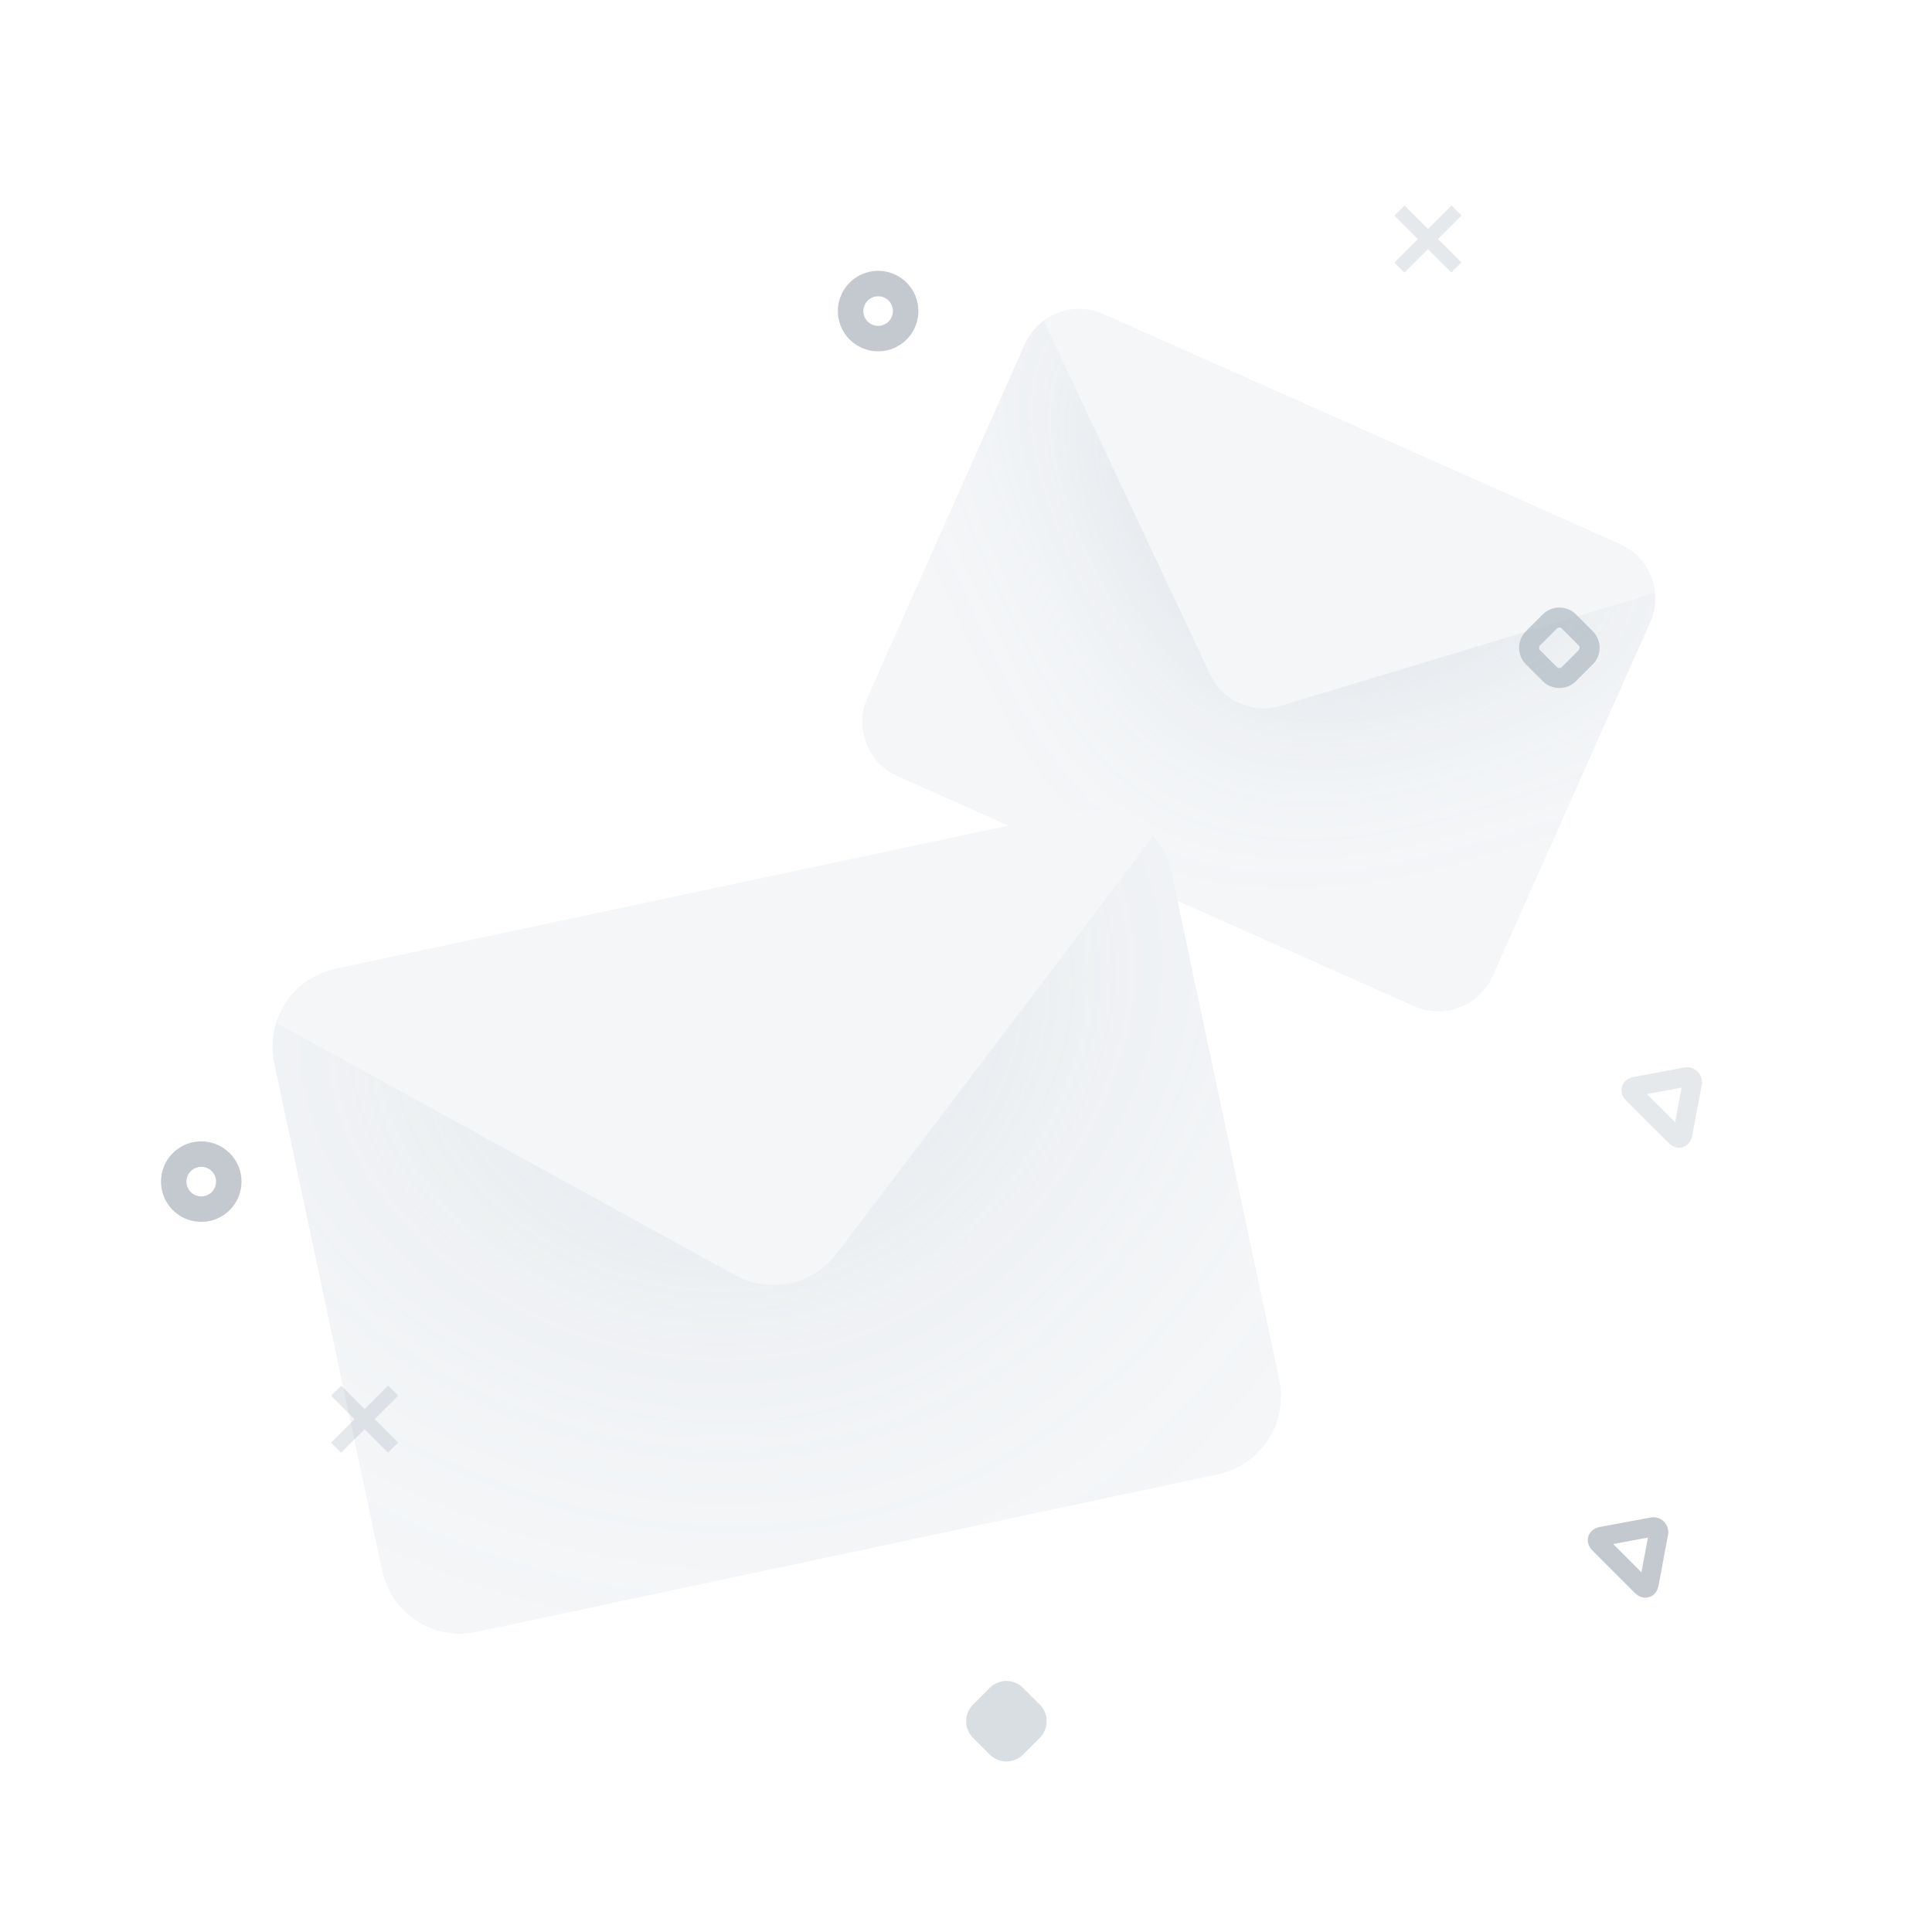
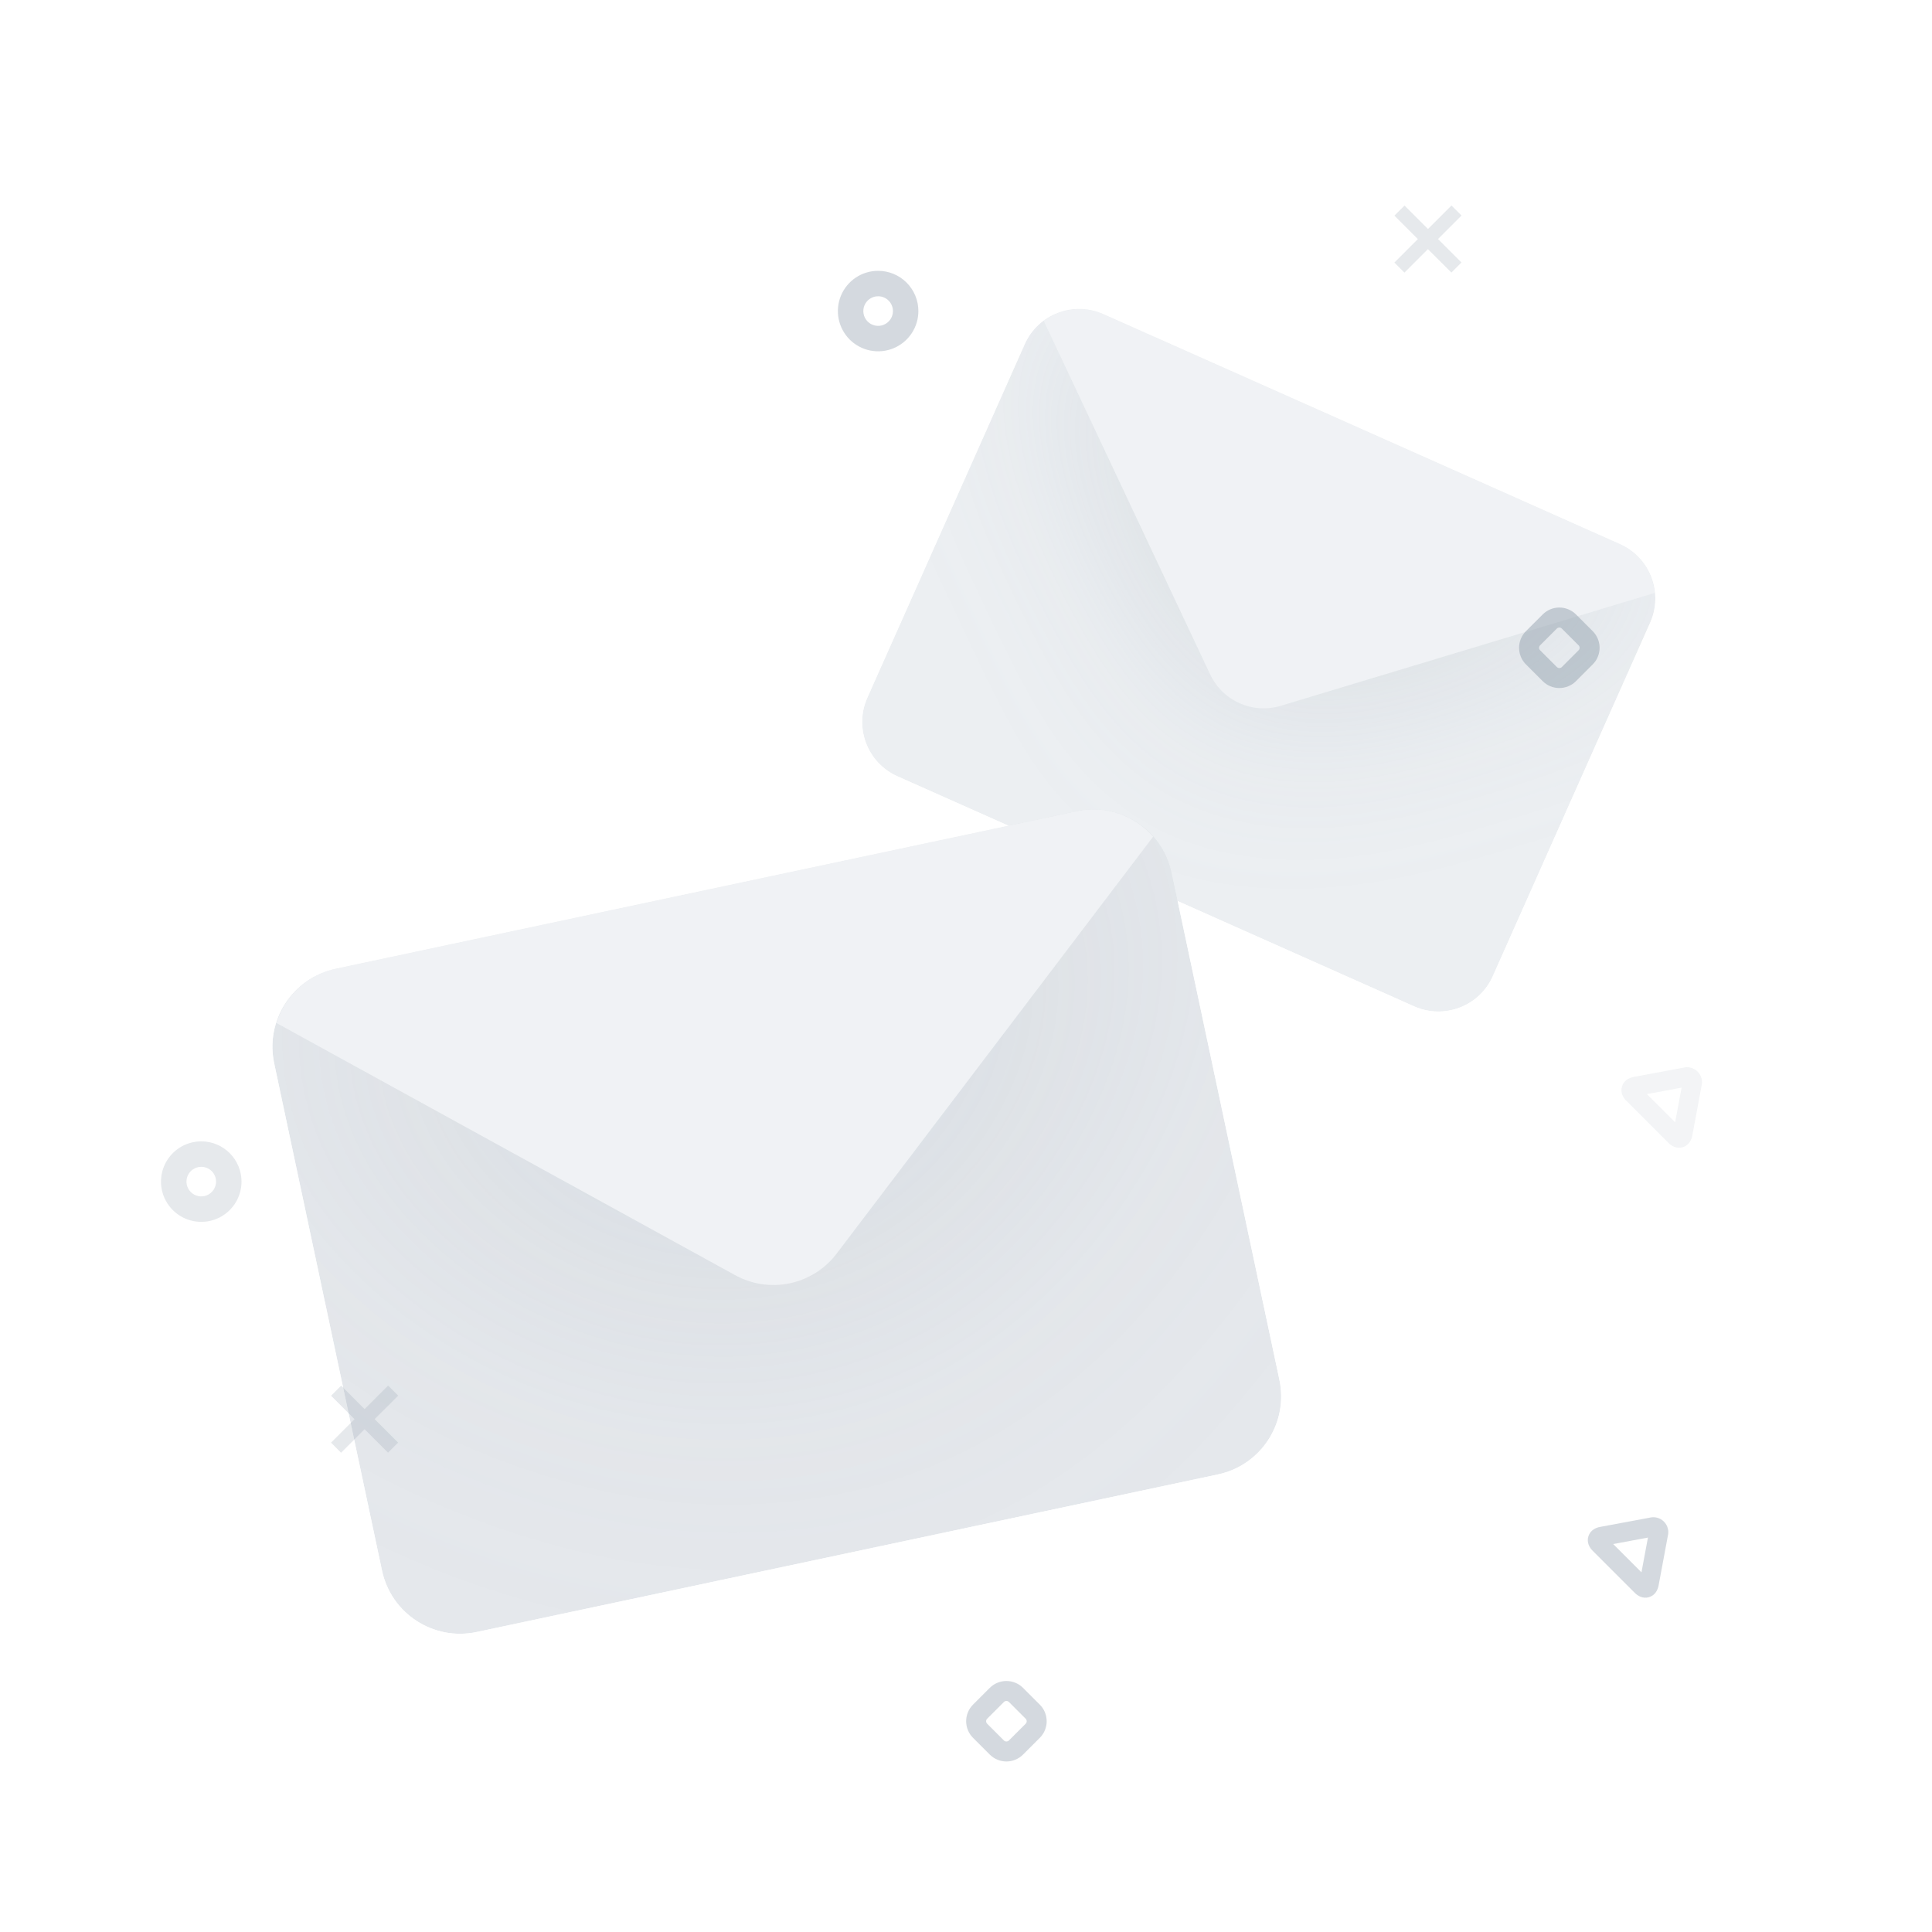
<svg xmlns="http://www.w3.org/2000/svg" width="120" height="120" viewBox="0 0 120 120" fill="none">
  <mask id="mask0_2733_150756" style="mask-type:alpha" maskUnits="userSpaceOnUse" x="53" y="19" width="50" height="44">
-     <path d="M100.622 33.793L68.528 19.504C66.663 18.673 64.477 19.512 63.646 21.378L53.869 43.337C53.039 45.203 53.878 47.389 55.744 48.219L87.837 62.508C89.703 63.339 91.889 62.5 92.719 60.634L102.496 38.675C103.327 36.81 102.488 34.624 100.622 33.793Z" fill="black" />
+     <path d="M100.622 33.793L68.529 19.504C66.663 18.673 64.477 19.512 63.646 21.378L53.87 43.337C53.039 45.203 53.878 47.389 55.744 48.219L87.837 62.508C89.703 63.339 91.889 62.5 92.72 60.634L102.496 38.675C103.327 36.81 102.488 34.624 100.622 33.793Z" fill="black" />
  </mask>
  <g mask="url(#mask0_2733_150756)">
-     <path d="M100.622 33.793L68.528 19.504C66.663 18.673 64.477 19.512 63.646 21.378L53.869 43.337C53.039 45.203 53.878 47.389 55.744 48.219L87.837 62.508C89.703 63.339 91.889 62.5 92.719 60.634L102.496 38.675C103.327 36.81 102.488 34.624 100.622 33.793Z" fill="#F4F6F8" />
+     <path d="M100.622 33.793L68.529 19.504C66.663 18.673 64.477 19.512 63.646 21.378L53.87 43.337C53.039 45.203 53.878 47.389 55.744 48.219L87.837 62.508C89.703 63.339 91.889 62.5 92.72 60.634L102.496 38.675C103.327 36.81 102.488 34.624 100.622 33.793Z" fill="#F4F6F8" />
+     <path opacity="0.08" d="M100.622 33.793L68.529 19.504C66.663 18.673 64.477 19.512 63.646 21.378L53.87 43.337C53.039 45.203 53.878 47.389 55.744 48.219L87.837 62.508C89.703 63.339 91.889 62.5 92.72 60.634L102.496 38.675C103.327 36.81 102.488 34.624 100.622 33.793Z" fill="#919EAB" />
    <g opacity="0.24" filter="url(#filter0_f_2733_150756)">
-       <path d="M100.622 33.793L68.528 19.504C67.265 18.942 65.865 19.159 64.829 19.927L75.156 41.873C75.531 42.676 76.183 43.317 76.993 43.678C77.803 44.038 78.716 44.094 79.564 43.835L102.783 36.826C102.661 35.541 101.885 34.355 100.622 33.793Z" fill="#919EAB" />
+       <path d="M100.622 33.793L68.528 19.504C67.265 18.942 65.865 19.159 64.828 19.927L75.156 41.873C75.531 42.676 76.183 43.317 76.993 43.678C77.803 44.038 78.716 44.094 79.564 43.835L102.783 36.826C102.661 35.541 101.884 34.355 100.622 33.793Z" fill="#919EAB" />
    </g>
-     <path d="M100.622 33.793L68.528 19.504C67.265 18.942 65.865 19.159 64.829 19.927L75.156 41.873C75.531 42.676 76.183 43.317 76.993 43.678C77.803 44.038 78.716 44.094 79.564 43.835L102.783 36.826C102.661 35.541 101.885 34.355 100.622 33.793Z" fill="#F4F6F8" />
+     <path d="M100.622 33.793L68.528 19.504C67.265 18.942 65.865 19.159 64.828 19.927L75.156 41.873C75.531 42.676 76.183 43.317 76.993 43.678C77.803 44.038 78.716 44.094 79.564 43.835L102.783 36.826C102.661 35.541 101.884 34.355 100.622 33.793Z" fill="#F4F6F8" />
+     <path opacity="0.04" d="M100.622 33.793L68.528 19.504C67.265 18.942 65.865 19.159 64.828 19.927L75.156 41.873C75.531 42.676 76.183 43.317 76.993 43.678C77.803 44.038 78.716 44.094 79.564 43.835L102.783 36.826C102.661 35.541 101.884 34.355 100.622 33.793Z" fill="#919EAB" />
  </g>
  <mask id="mask1_2733_150756" style="mask-type:alpha" maskUnits="userSpaceOnUse" x="16" y="50" width="64" height="52">
    <path d="M66.893 50.38L20.847 60.167C18.17 60.736 16.461 63.368 17.03 66.045L23.727 97.55C24.296 100.227 26.927 101.936 29.604 101.367L75.65 91.579C78.327 91.01 80.036 88.379 79.467 85.702L72.77 54.197C72.201 51.52 69.57 49.811 66.893 50.38Z" fill="black" />
  </mask>
  <g mask="url(#mask1_2733_150756)">
    <path d="M66.893 50.38L20.847 60.167C18.17 60.736 16.461 63.368 17.03 66.045L23.727 97.55C24.296 100.227 26.927 101.936 29.604 101.367L75.65 91.579C78.327 91.01 80.036 88.379 79.467 85.702L72.77 54.197C72.201 51.52 69.57 49.811 66.893 50.38Z" fill="#F4F6F8" />
+     <path opacity="0.16" d="M66.893 50.38L20.847 60.167C18.17 60.736 16.461 63.368 17.03 66.045L23.727 97.55C24.296 100.227 26.927 101.936 29.604 101.367L75.65 91.579C78.327 91.01 80.036 88.379 79.467 85.702L72.77 54.197C72.201 51.52 69.57 49.811 66.893 50.38Z" fill="#919EAB" />
    <g opacity="0.24" filter="url(#filter1_f_2733_150756)">
      <path d="M66.894 50.38L20.847 60.167C19.035 60.553 17.688 61.891 17.17 63.54L45.65 79.197C46.689 79.772 47.902 79.953 49.064 79.706C50.226 79.459 51.26 78.801 51.975 77.852L71.625 51.965C70.481 50.669 68.705 49.995 66.894 50.38Z" fill="#919EAB" />
    </g>
    <path d="M66.894 50.38L20.847 60.167C19.035 60.553 17.688 61.891 17.17 63.54L45.65 79.197C46.689 79.772 47.902 79.953 49.064 79.706C50.226 79.459 51.26 78.801 51.975 77.852L71.625 51.965C70.481 50.669 68.705 49.995 66.894 50.38Z" fill="#F4F6F8" />
+     <path opacity="0.04" d="M66.894 50.38L20.847 60.167C19.035 60.553 17.688 61.891 17.17 63.54L45.65 79.197C46.689 79.772 47.902 79.953 49.064 79.706C50.226 79.459 51.26 78.801 51.975 77.852L71.625 51.965C70.481 50.669 68.705 49.995 66.894 50.38Z" fill="#919EAB" />
  </g>
  <g opacity="0.48">
    <path opacity="0.48" fill-rule="evenodd" clip-rule="evenodd" d="M21.19 86.066L22.646 87.522L24.106 86.062L24.73 86.686L23.27 88.145L24.726 89.601L24.101 90.227L22.644 88.771L21.184 90.231L20.561 89.607L22.02 88.147L20.564 86.692L21.19 86.066Z" fill="#919EAB" />
-     <path opacity="0.48" fill-rule="evenodd" clip-rule="evenodd" d="M87.238 12.768L88.694 14.223L90.154 12.764L90.778 13.387L89.317 14.847L90.774 16.302L90.148 16.928L88.692 15.473L87.232 16.932L86.608 16.308L88.068 14.849L86.612 13.393L87.238 12.768Z" fill="#919EAB" />
-     <path opacity="0.72" d="M61.478 104.835C61.752 104.562 62.123 104.409 62.51 104.409C62.897 104.409 63.268 104.562 63.542 104.835L64.581 105.874C64.717 106.009 64.826 106.171 64.9 106.348C64.973 106.526 65.011 106.716 65.011 106.909C65.011 107.101 64.973 107.291 64.9 107.469C64.826 107.646 64.718 107.807 64.582 107.942L63.542 108.982C63.268 109.255 62.897 109.409 62.51 109.409C62.123 109.409 61.752 109.255 61.478 108.982L60.439 107.943C60.303 107.808 60.194 107.646 60.121 107.469C60.047 107.291 60.009 107.101 60.009 106.909C60.009 106.716 60.047 106.526 60.121 106.348C60.194 106.171 60.302 106.01 60.438 105.875L61.478 104.835Z" fill="#919EAB" />
-     <path fill-rule="evenodd" clip-rule="evenodd" d="M96.698 39.041C96.698 39.041 96.698 39.041 96.698 39.041L95.659 40.08L95.22 39.641L95.657 40.081C95.637 40.101 95.621 40.125 95.61 40.152C95.599 40.178 95.593 40.206 95.593 40.235C95.593 40.264 95.599 40.292 95.61 40.318C95.621 40.345 95.637 40.369 95.657 40.389L95.659 40.39L96.698 41.429C96.698 41.429 96.698 41.429 96.698 41.429C96.739 41.47 96.795 41.493 96.853 41.493C96.911 41.493 96.967 41.471 97.008 41.43C97.008 41.43 97.008 41.43 97.008 41.43L98.049 40.389C98.069 40.369 98.085 40.345 98.096 40.318C98.107 40.292 98.113 40.264 98.113 40.235C98.113 40.206 98.107 40.178 98.096 40.152C98.085 40.125 98.069 40.101 98.049 40.081L98.047 40.08L97.008 39.041C97.008 39.041 97.008 39.041 97.008 39.041C96.967 39 96.911 38.976 96.853 38.976C96.795 38.976 96.739 39 96.698 39.041ZM94.781 39.201L95.821 38.162C96.095 37.888 96.466 37.735 96.853 37.735C97.24 37.735 97.611 37.888 97.885 38.162L97.885 38.162L98.924 39.2C98.924 39.2 98.924 39.201 98.924 39.201C99.061 39.337 99.169 39.497 99.242 39.675C99.316 39.852 99.354 40.043 99.354 40.235C99.354 40.427 99.316 40.618 99.242 40.795C99.169 40.972 99.061 41.133 98.924 41.269C98.924 41.269 98.924 41.269 98.924 41.27L97.885 42.308C97.611 42.582 97.24 42.735 96.853 42.735C96.466 42.735 96.095 42.582 95.821 42.308L94.782 41.27C94.782 41.269 94.782 41.269 94.781 41.269C94.645 41.133 94.537 40.972 94.463 40.795C94.39 40.618 94.352 40.427 94.352 40.235C94.352 40.043 94.39 39.852 94.463 39.675C94.537 39.497 94.645 39.337 94.781 39.201Z" fill="#919EAB" />
-     <path opacity="0.48" fill-rule="evenodd" clip-rule="evenodd" d="M104.552 66.317C104.701 66.279 104.858 66.278 105.008 66.315C105.173 66.356 105.322 66.441 105.442 66.56C105.561 66.68 105.646 66.829 105.687 66.993C105.724 67.144 105.723 67.3 105.685 67.45L105.109 70.541C105.062 70.784 104.909 71.133 104.522 71.252C104.135 71.371 103.812 71.168 103.638 70.993L101.009 68.365C100.831 68.189 100.628 67.865 100.748 67.477C100.868 67.09 101.219 66.937 101.464 66.892C101.465 66.892 101.465 66.892 101.465 66.892L104.552 66.317ZM104.448 67.554L102.291 67.955L104.046 69.71L104.448 67.554Z" fill="#919EAB" />
-     <path opacity="0.8" fill-rule="evenodd" clip-rule="evenodd" d="M102.46 94.266C102.609 94.227 102.766 94.227 102.916 94.264C103.08 94.305 103.23 94.389 103.349 94.509C103.469 94.628 103.554 94.778 103.594 94.942C103.632 95.092 103.631 95.249 103.592 95.398L103.016 98.49C102.97 98.732 102.817 99.082 102.43 99.201C102.042 99.32 101.72 99.116 101.545 98.942L98.917 96.314C98.739 96.137 98.536 95.814 98.656 95.426C98.776 95.038 99.126 94.886 99.372 94.841C99.372 94.841 99.373 94.841 99.373 94.841L102.46 94.266ZM102.356 95.502L100.199 95.904L101.954 97.659L102.356 95.502Z" fill="#637381" />
-     <path opacity="0.8" fill-rule="evenodd" clip-rule="evenodd" d="M12.5 72.473C12.319 72.473 12.141 72.527 11.99 72.628C11.838 72.729 11.72 72.872 11.651 73.04C11.581 73.208 11.563 73.393 11.599 73.571C11.634 73.749 11.722 73.913 11.85 74.042C11.979 74.17 12.143 74.258 12.321 74.293C12.5 74.329 12.684 74.31 12.852 74.241C13.02 74.171 13.164 74.053 13.265 73.902C13.366 73.751 13.42 73.574 13.42 73.392C13.42 73.148 13.323 72.914 13.151 72.742C12.978 72.57 12.744 72.473 12.5 72.473ZM11.111 71.313C11.523 71.038 12.006 70.892 12.5 70.892C13.164 70.892 13.8 71.155 14.268 71.624C14.737 72.093 15.001 72.729 15.001 73.392C15.001 73.886 14.854 74.37 14.579 74.781C14.305 75.192 13.914 75.512 13.457 75.702C13 75.891 12.498 75.94 12.013 75.844C11.528 75.747 11.082 75.509 10.732 75.16C10.383 74.81 10.145 74.365 10.048 73.88C9.952 73.395 10.001 72.892 10.19 72.435C10.38 71.978 10.7 71.588 11.111 71.313Z" fill="#637381" />
-     <path opacity="0.8" fill-rule="evenodd" clip-rule="evenodd" d="M54.542 18.402C54.361 18.402 54.183 18.456 54.032 18.557C53.88 18.658 53.763 18.801 53.693 18.969C53.623 19.137 53.605 19.322 53.641 19.5C53.676 19.678 53.764 19.842 53.892 19.971C54.021 20.099 54.184 20.186 54.363 20.222C54.542 20.258 54.727 20.239 54.894 20.17C55.062 20.1 55.206 19.982 55.307 19.831C55.408 19.68 55.462 19.502 55.462 19.321C55.462 19.077 55.365 18.843 55.193 18.671C55.02 18.499 54.786 18.402 54.542 18.402ZM53.153 17.242C53.565 16.967 54.048 16.821 54.542 16.821C55.206 16.821 55.842 17.084 56.31 17.553C56.779 18.022 57.043 18.658 57.043 19.321C57.043 19.815 56.896 20.299 56.621 20.71C56.347 21.121 55.956 21.441 55.499 21.631C55.042 21.82 54.539 21.869 54.055 21.773C53.57 21.676 53.124 21.438 52.774 21.089C52.425 20.739 52.187 20.294 52.09 19.808C51.994 19.323 52.043 18.821 52.232 18.364C52.422 17.907 52.742 17.517 53.153 17.242Z" fill="#637381" />
+     <path opacity="0.48" fill-rule="evenodd" clip-rule="evenodd" d="M87.238 12.768L88.694 14.223L90.154 12.764L90.778 13.387L89.317 14.847L90.774 16.303L90.148 16.928L88.692 15.473L87.232 16.932L86.608 16.308L88.068 14.849L86.612 13.393L87.238 12.768Z" fill="#919EAB" />
+     <path fill-rule="evenodd" clip-rule="evenodd" d="M96.698 39.041L95.659 40.08L95.657 40.081C95.637 40.101 95.621 40.125 95.61 40.152C95.599 40.178 95.593 40.206 95.593 40.235C95.593 40.264 95.599 40.292 95.61 40.318C95.621 40.345 95.637 40.369 95.657 40.389L95.659 40.39L96.698 41.429C96.739 41.47 96.795 41.494 96.853 41.494C96.911 41.494 96.967 41.471 97.008 41.43L98.049 40.389C98.069 40.369 98.085 40.345 98.096 40.318C98.107 40.292 98.113 40.264 98.113 40.235C98.113 40.206 98.107 40.178 98.096 40.152C98.085 40.125 98.069 40.101 98.049 40.081L98.047 40.08L97.008 39.041C96.967 39 96.911 38.977 96.853 38.977C96.795 38.977 96.739 39 96.698 39.041ZM94.781 39.201L95.821 38.162C96.095 37.889 96.466 37.735 96.853 37.735C97.24 37.735 97.611 37.889 97.885 38.162L98.924 39.2L98.924 39.201C99.061 39.337 99.169 39.498 99.242 39.675C99.316 39.852 99.354 40.043 99.354 40.235C99.354 40.427 99.316 40.618 99.242 40.795C99.169 40.973 99.061 41.133 98.924 41.269L98.924 41.27L97.885 42.309C97.611 42.582 97.24 42.735 96.853 42.735C96.466 42.735 96.095 42.582 95.821 42.309L94.782 41.27L94.781 41.269C94.645 41.133 94.537 40.973 94.463 40.795C94.39 40.618 94.352 40.427 94.352 40.235C94.352 40.043 94.39 39.852 94.463 39.675C94.537 39.498 94.645 39.337 94.781 39.201Z" fill="#919EAB" />
+     <path opacity="0.8" fill-rule="evenodd" clip-rule="evenodd" d="M62.355 105.714L61.316 106.753L61.314 106.755C61.294 106.775 61.278 106.799 61.267 106.825C61.256 106.852 61.25 106.88 61.25 106.909C61.25 106.937 61.256 106.966 61.267 106.992C61.278 107.019 61.294 107.043 61.314 107.063L61.316 107.064L62.355 108.103C62.396 108.144 62.452 108.167 62.51 108.167C62.568 108.167 62.624 108.144 62.665 108.103L63.706 107.063C63.726 107.043 63.742 107.019 63.753 106.992C63.764 106.966 63.77 106.937 63.77 106.909C63.77 106.88 63.764 106.852 63.753 106.825C63.742 106.799 63.726 106.775 63.706 106.755L63.705 106.753L62.665 105.714C62.624 105.673 62.568 105.65 62.51 105.65C62.452 105.65 62.396 105.673 62.355 105.714ZM60.438 105.875L61.478 104.835C61.752 104.562 62.123 104.409 62.51 104.409C62.897 104.409 63.268 104.562 63.542 104.835L64.581 105.874L64.582 105.875C64.718 106.01 64.826 106.171 64.9 106.348C64.973 106.526 65.011 106.716 65.011 106.909C65.011 107.101 64.973 107.291 64.9 107.469C64.826 107.646 64.718 107.807 64.582 107.943L64.581 107.943L63.542 108.982C63.268 109.255 62.897 109.409 62.51 109.409C62.123 109.409 61.752 109.255 61.478 108.982L60.439 107.943L60.438 107.943C60.302 107.807 60.194 107.646 60.121 107.469C60.047 107.291 60.009 107.101 60.009 106.909C60.009 106.716 60.047 106.526 60.121 106.348C60.194 106.171 60.302 106.01 60.438 105.875Z" fill="#919EAB" />
+     <path opacity="0.24" fill-rule="evenodd" clip-rule="evenodd" d="M104.552 66.317C104.701 66.279 104.858 66.278 105.008 66.315C105.173 66.356 105.322 66.441 105.442 66.56C105.561 66.68 105.646 66.829 105.687 66.993C105.724 67.144 105.723 67.3 105.685 67.45L105.109 70.541C105.062 70.784 104.909 71.133 104.522 71.252C104.135 71.371 103.812 71.168 103.638 70.993L101.009 68.365C100.831 68.189 100.628 67.865 100.748 67.477C100.868 67.09 101.219 66.938 101.464 66.892C101.465 66.892 101.465 66.892 101.465 66.892L104.552 66.317ZM104.448 67.554L102.291 67.955L104.046 69.71L104.448 67.554Z" fill="#919EAB" />
+     <path opacity="0.8" fill-rule="evenodd" clip-rule="evenodd" d="M102.46 94.266C102.609 94.228 102.766 94.227 102.916 94.264C103.08 94.305 103.23 94.389 103.349 94.509C103.469 94.628 103.554 94.778 103.594 94.942C103.632 95.092 103.631 95.249 103.592 95.398L103.016 98.49C102.97 98.733 102.817 99.082 102.43 99.201C102.042 99.32 101.72 99.116 101.545 98.942L98.917 96.314C98.739 96.137 98.536 95.814 98.656 95.426C98.776 95.038 99.126 94.886 99.372 94.841C99.372 94.841 99.373 94.841 99.373 94.841L102.46 94.266ZM102.356 95.503L100.199 95.904L101.954 97.659L102.356 95.503Z" fill="#919EAB" />
+     <path opacity="0.48" fill-rule="evenodd" clip-rule="evenodd" d="M12.5 72.473C12.319 72.473 12.141 72.527 11.99 72.628C11.838 72.729 11.72 72.872 11.651 73.04C11.581 73.208 11.563 73.393 11.599 73.571C11.634 73.749 11.722 73.913 11.85 74.042C11.979 74.17 12.143 74.258 12.321 74.293C12.5 74.329 12.684 74.311 12.852 74.241C13.02 74.171 13.164 74.054 13.265 73.902C13.366 73.751 13.42 73.574 13.42 73.392C13.42 73.148 13.323 72.915 13.151 72.742C12.978 72.57 12.744 72.473 12.5 72.473ZM11.111 71.313C11.523 71.039 12.006 70.892 12.5 70.892C13.164 70.892 13.8 71.155 14.268 71.624C14.737 72.093 15.001 72.729 15.001 73.392C15.001 73.886 14.854 74.37 14.579 74.781C14.305 75.192 13.914 75.513 13.457 75.702C13 75.891 12.498 75.94 12.013 75.844C11.528 75.747 11.082 75.51 10.732 75.16C10.383 74.81 10.145 74.365 10.048 73.88C9.952 73.395 10.001 72.892 10.19 72.435C10.38 71.978 10.7 71.588 11.111 71.313Z" fill="#919EAB" />
+     <path opacity="0.8" fill-rule="evenodd" clip-rule="evenodd" d="M54.542 18.402C54.361 18.402 54.183 18.456 54.032 18.557C53.88 18.658 53.763 18.801 53.693 18.969C53.623 19.137 53.605 19.322 53.641 19.5C53.676 19.678 53.764 19.842 53.892 19.971C54.021 20.099 54.184 20.186 54.363 20.222C54.542 20.258 54.727 20.239 54.894 20.17C55.062 20.1 55.206 19.982 55.307 19.831C55.408 19.68 55.462 19.503 55.462 19.321C55.462 19.077 55.365 18.843 55.193 18.671C55.02 18.499 54.786 18.402 54.542 18.402ZM53.153 17.242C53.565 16.967 54.048 16.821 54.542 16.821C55.206 16.821 55.842 17.084 56.31 17.553C56.779 18.022 57.043 18.658 57.043 19.321C57.043 19.815 56.896 20.299 56.621 20.71C56.347 21.121 55.956 21.441 55.499 21.631C55.042 21.82 54.539 21.869 54.055 21.773C53.57 21.676 53.124 21.438 52.774 21.089C52.425 20.739 52.187 20.294 52.09 19.809C51.994 19.324 52.043 18.821 52.232 18.364C52.422 17.907 52.742 17.517 53.153 17.242Z" fill="#919EAB" />
  </g>
  <defs>
-     <filter id="filter0_f_2733_150756" x="52.829" y="7.188" width="61.955" height="48.808" filterUnits="userSpaceOnUse" color-interpolation-filters="sRGB">
+     <filter id="filter0_f_2733_150756" x="52.828" y="7.188" width="61.955" height="48.808" filterUnits="userSpaceOnUse" color-interpolation-filters="sRGB">
      <feFlood flood-opacity="0" result="BackgroundImageFix" />
      <feBlend mode="normal" in="SourceGraphic" in2="BackgroundImageFix" result="shape" />
      <feGaussianBlur stdDeviation="6" result="effect1_foregroundBlur_2733_150756" />
    </filter>
    <filter id="filter1_f_2733_150756" x="-6.831" y="26.272" width="102.456" height="77.542" filterUnits="userSpaceOnUse" color-interpolation-filters="sRGB">
      <feFlood flood-opacity="0" result="BackgroundImageFix" />
      <feBlend mode="normal" in="SourceGraphic" in2="BackgroundImageFix" result="shape" />
      <feGaussianBlur stdDeviation="12" result="effect1_foregroundBlur_2733_150756" />
    </filter>
  </defs>
</svg>
